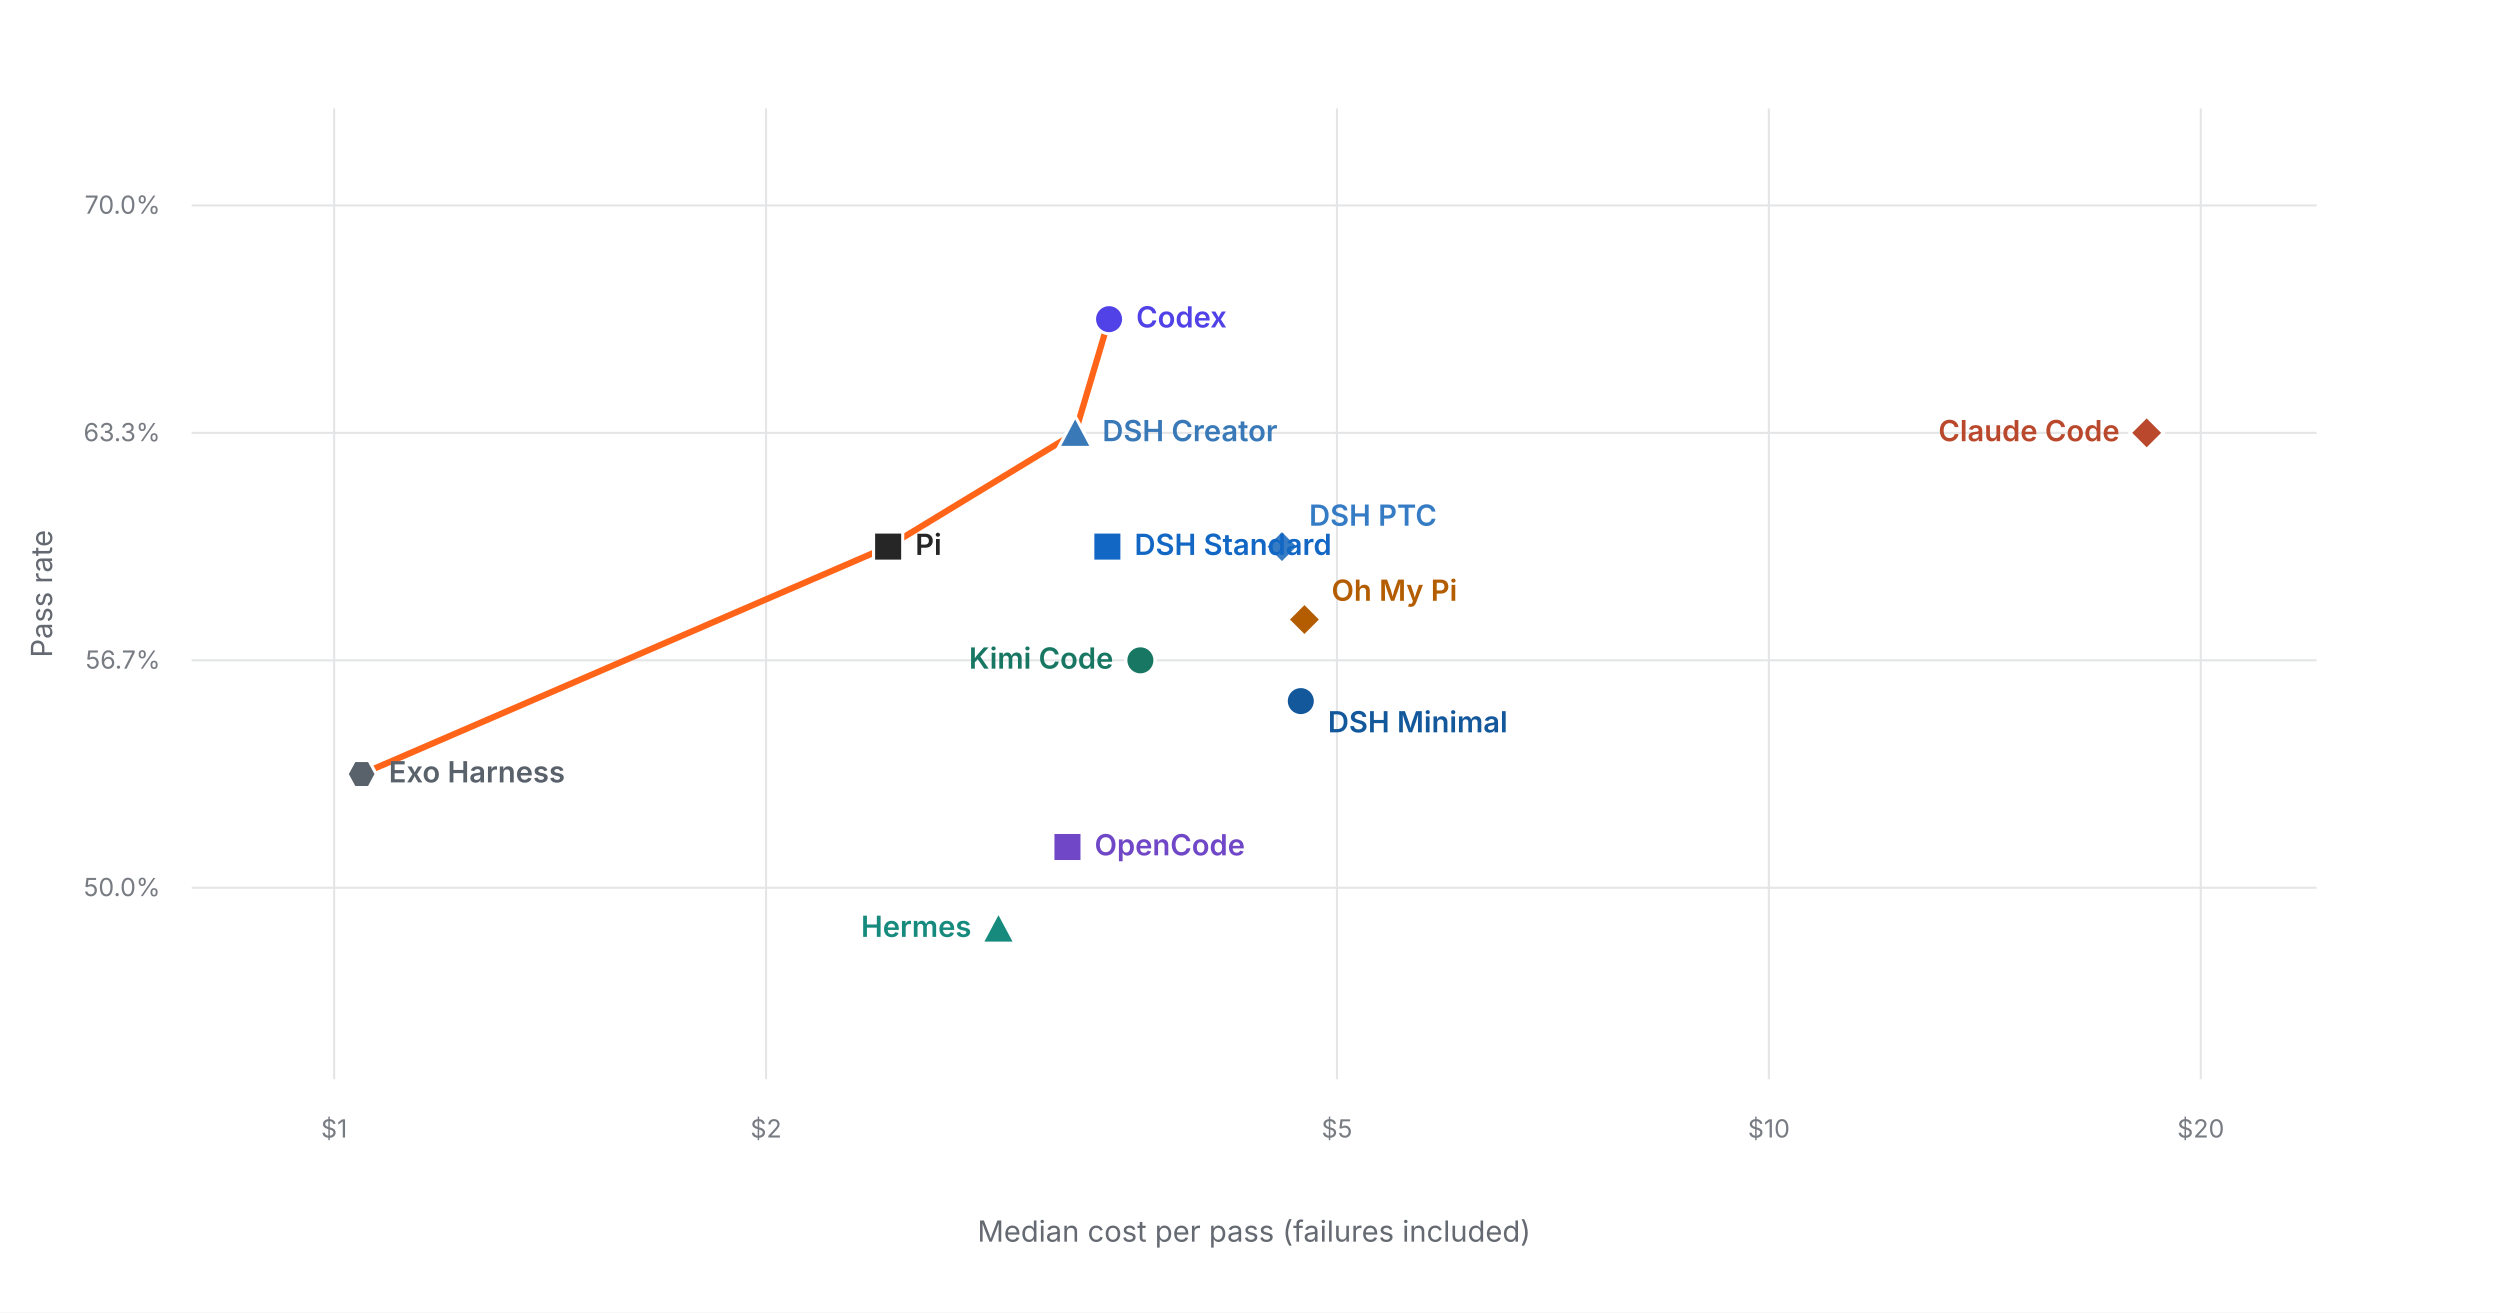
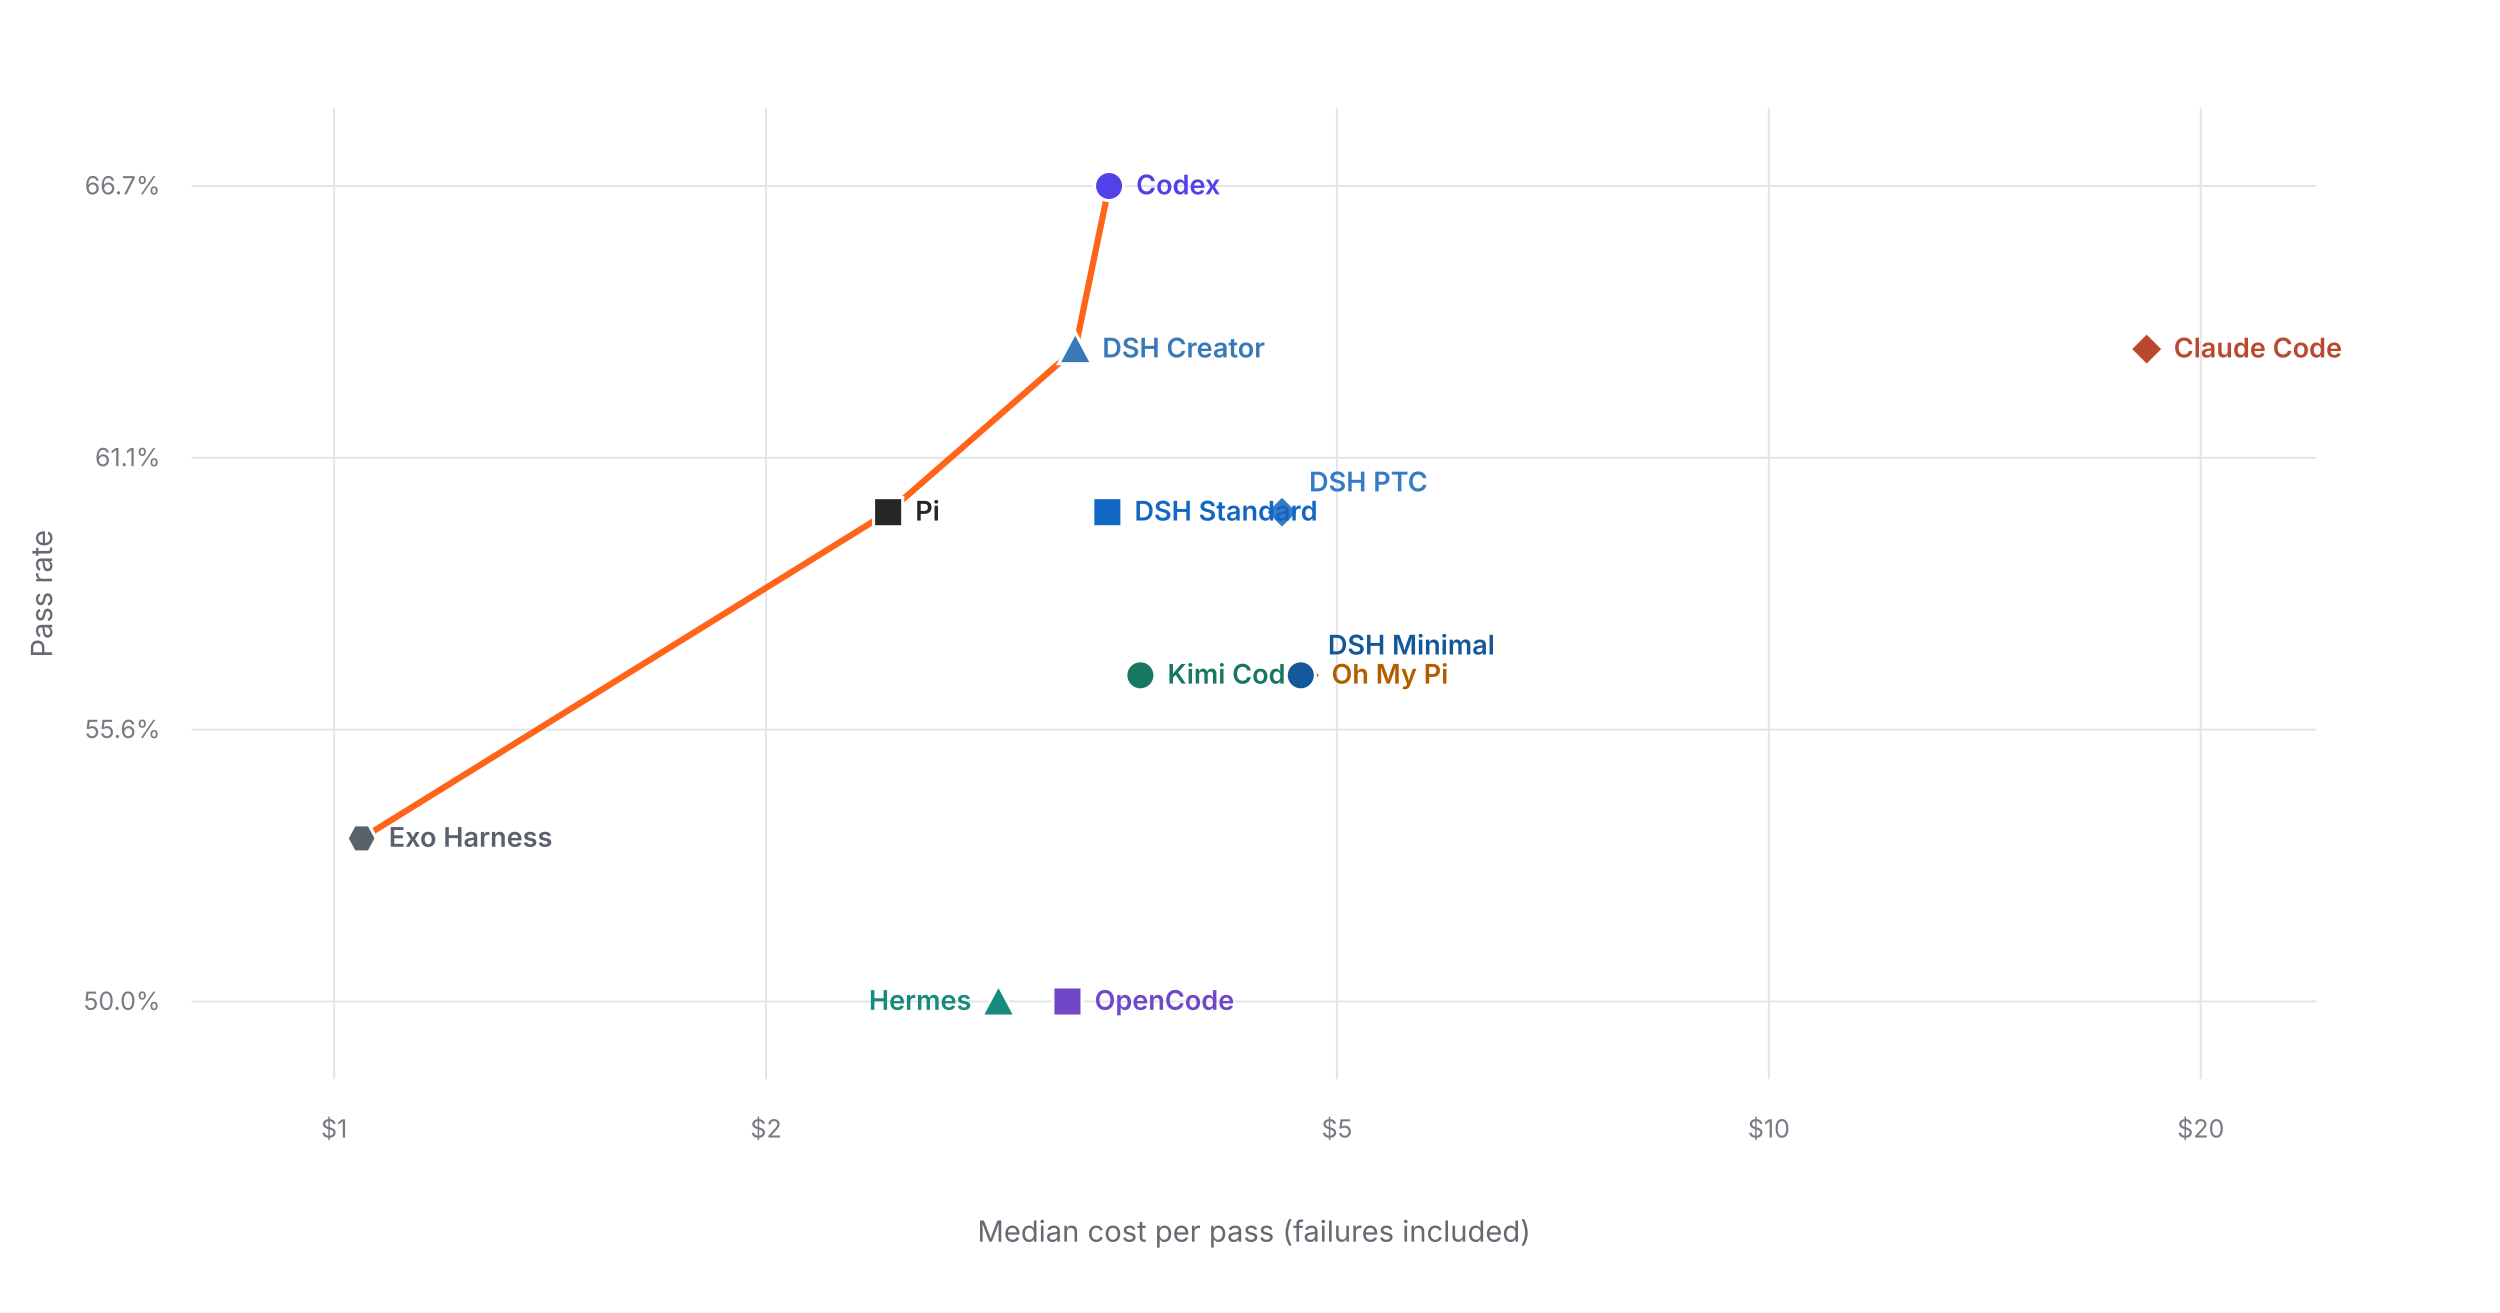
<svg xmlns="http://www.w3.org/2000/svg" width="1200" height="630" viewBox="0 0 1200 630">
  <rect width="1200" height="630" fill="#FFFFFF" />
  <style>
    text{font-family:Inter,ui-sans-serif,system-ui,-apple-system,BlinkMacSystemFont,"Segoe UI",sans-serif}
    .mono{font-family:"SFMono-Regular",Consolas,"Liberation Mono",monospace}
    .grid line{stroke:#E4E5E7;stroke-width:1}.grid text{fill:#777B82;font-size:12px}
-     .point-label{font-size:14px;font-weight:600}
+     .point-label{font-size:13px;font-weight:600}
  </style>
  <g class="grid mono">
    <line x1="160.386" y1="52" x2="160.386" y2="518" />
    <text x="160.386" y="546" text-anchor="middle">$1</text>
    <line x1="367.697" y1="52" x2="367.697" y2="518" />
    <text x="367.697" y="546" text-anchor="middle">$2</text>
    <line x1="641.746" y1="52" x2="641.746" y2="518" />
    <text x="641.746" y="546" text-anchor="middle">$5</text>
    <line x1="849.056" y1="52" x2="849.056" y2="518" />
    <text x="849.056" y="546" text-anchor="middle">$10</text>
    <line x1="1056.367" y1="52" x2="1056.367" y2="518" />
    <text x="1056.367" y="546" text-anchor="middle">$20</text>
-     <line x1="92" y1="426.131" x2="1112" y2="426.131" />
-     <text x="77" y="430.131" text-anchor="end">50.0%</text>
-     <line x1="92" y1="316.954" x2="1112" y2="316.954" />
-     <text x="77" y="320.954" text-anchor="end">56.7%</text>
-     <line x1="92" y1="207.777" x2="1112" y2="207.777" />
-     <text x="77" y="211.777" text-anchor="end">63.3%</text>
-     <line x1="92" y1="98.6" x2="1112" y2="98.6" />
-     <text x="77" y="102.6" text-anchor="end">70.0%</text>
+     <line x1="92" y1="480.72" x2="1112" y2="480.72" />
+     <text x="77" y="484.72" text-anchor="end">50.0%</text>
+     <line x1="92" y1="350.24" x2="1112" y2="350.24" />
+     <text x="77" y="354.24" text-anchor="end">55.6%</text>
+     <line x1="92" y1="219.76" x2="1112" y2="219.76" />
+     <text x="77" y="223.76" text-anchor="end">61.1%</text>
+     <line x1="92" y1="89.28" x2="1112" y2="89.28" />
+     <text x="77" y="93.28" text-anchor="end">66.7%</text>
  </g>
-   <polyline points="173.6,371.543 426.307,262.366 516.1,207.777 532.348,153.189" fill="none" stroke="#FF6418" stroke-width="3" stroke-linejoin="round" stroke-linecap="round" />
+   <polyline points="173.6,402.432 426.307,245.856 516.1,167.568 532.348,89.28" fill="none" stroke="#FF6418" stroke-width="3" stroke-linejoin="round" stroke-linecap="round" />
  <g>
-     <circle cx="532.348" cy="153.189" r="7" fill="#5142E8" stroke="#FFFFFF" stroke-width="1.5" />
-     <text class="point-label" x="545.348" y="157.189" fill="#5142E8" text-anchor="start">Codex</text>
+     <circle cx="532.348" cy="89.28" r="7" fill="#5142E8" stroke="#FFFFFF" stroke-width="1.5" />
+     <text class="point-label" x="545.348" y="93.28" fill="#5142E8" text-anchor="start">Codex</text>
  </g>
  <g>
-     <path d="M 516.1 199.777 L 524.1 214.777 L 508.1 214.777 Z" fill="#3979B8" stroke="#FFFFFF" stroke-width="1.5" />
-     <text class="point-label" x="529.1" y="211.777" fill="#3979B8" text-anchor="start">DSH Creator</text>
+     <path d="M 516.1 159.568 L 524.1 174.568 L 508.1 174.568 Z" fill="#3979B8" stroke="#FFFFFF" stroke-width="1.5" />
+     <text class="point-label" x="529.1" y="171.568" fill="#3979B8" text-anchor="start">DSH Creator</text>
  </g>
  <g>
-     <path d="M 1030.4 199.777 L 1038.4 207.777 L 1030.4 215.777 L 1022.4 207.777 Z" fill="#B9482C" stroke="#FFFFFF" stroke-width="1.5" />
-     <text class="point-label" x="1017.4" y="211.777" fill="#B9482C" text-anchor="end">Claude Code</text>
+     <path d="M 1030.4 159.568 L 1038.4 167.568 L 1030.4 175.568 L 1022.4 167.568 Z" fill="#B9482C" stroke="#FFFFFF" stroke-width="1.5" />
+     <text class="point-label" x="1043.4" y="171.568" fill="#B9482C" text-anchor="start">Claude Code</text>
  </g>
  <g>
-     <rect x="419.307" y="255.366" width="14" height="14" fill="#262626" stroke="#FFFFFF" stroke-width="1.5" />
-     <text class="point-label" x="439.307" y="266.366" fill="#262626" text-anchor="start">Pi</text>
+     <rect x="419.307" y="238.856" width="14" height="14" fill="#262626" stroke="#FFFFFF" stroke-width="1.5" />
+     <text class="point-label" x="439.307" y="249.856" fill="#262626" text-anchor="start">Pi</text>
  </g>
  <g>
-     <path d="M 615.338 254.366 L 623.338 262.366 L 615.338 270.366 L 607.338 262.366 Z" fill="#357CC5" stroke="#FFFFFF" stroke-width="1.5" />
-     <text class="point-label" x="628.338" y="252.366" fill="#357CC5" text-anchor="start">DSH PTC</text>
+     <path d="M 615.338 237.856 L 623.338 245.856 L 615.338 253.856 L 607.338 245.856 Z" fill="#357CC5" stroke="#FFFFFF" stroke-width="1.5" />
+     <text class="point-label" x="628.338" y="235.856" fill="#357CC5" text-anchor="start">DSH PTC</text>
  </g>
  <g>
-     <rect x="524.536" y="255.366" width="14" height="14" fill="#1267C4" stroke="#FFFFFF" stroke-width="1.5" />
-     <text class="point-label" x="544.536" y="266.366" fill="#1267C4" text-anchor="start">DSH Standard</text>
+     <rect x="524.536" y="238.856" width="14" height="14" fill="#1267C4" stroke="#FFFFFF" stroke-width="1.5" />
+     <text class="point-label" x="544.536" y="249.856" fill="#1267C4" text-anchor="start">DSH Standard</text>
  </g>
  <g>
-     <path d="M 626.124 289.382 L 634.124 297.382 L 626.124 305.382 L 618.124 297.382 Z" fill="#B35C00" stroke="#FFFFFF" stroke-width="1.5" />
-     <text class="point-label" x="639.124" y="288.382" fill="#B35C00" text-anchor="start">Oh My Pi</text>
+     <path d="M 626.124 316.144 L 634.124 324.144 L 626.124 332.144 L 618.124 324.144 Z" fill="#B35C00" stroke="#FFFFFF" stroke-width="1.5" />
+     <text class="point-label" x="639.124" y="328.144" fill="#B35C00" text-anchor="start">Oh My Pi</text>
  </g>
  <g>
-     <circle cx="547.382" cy="316.954" r="7" fill="#187763" stroke="#FFFFFF" stroke-width="1.5" />
-     <text class="point-label" x="534.382" y="320.954" fill="#187763" text-anchor="end">Kimi Code</text>
+     <circle cx="547.382" cy="324.144" r="7" fill="#187763" stroke="#FFFFFF" stroke-width="1.5" />
+     <text class="point-label" x="560.382" y="328.144" fill="#187763" text-anchor="start">Kimi Code</text>
  </g>
  <g>
-     <circle cx="624.38" cy="336.526" r="7" fill="#14589C" stroke="#FFFFFF" stroke-width="1.5" />
-     <text class="point-label" x="637.38" y="351.526" fill="#14589C" text-anchor="start">DSH Minimal</text>
+     <circle cx="624.38" cy="324.144" r="7" fill="#14589C" stroke="#FFFFFF" stroke-width="1.5" />
+     <text class="point-label" x="637.38" y="314.144" fill="#14589C" text-anchor="start">DSH Minimal</text>
  </g>
  <g>
-     <path d="M 166.6 371.543 L 170.1 365.043 L 177.1 365.043 L 180.6 371.543 L 177.1 378.043 L 170.1 378.043 Z" fill="#59616B" stroke="#FFFFFF" stroke-width="1.5" />
-     <text class="point-label" x="186.6" y="375.543" fill="#59616B" text-anchor="start">Exo Harness</text>
+     <path d="M 166.6 402.432 L 170.1 395.932 L 177.1 395.932 L 180.6 402.432 L 177.1 408.932 L 170.1 408.932 Z" fill="#59616B" stroke="#FFFFFF" stroke-width="1.5" />
+     <text class="point-label" x="186.6" y="406.432" fill="#59616B" text-anchor="start">Exo Harness</text>
  </g>
  <g>
-     <rect x="505.384" y="399.559" width="14" height="14" fill="#7047C7" stroke="#FFFFFF" stroke-width="1.5" />
-     <text class="point-label" x="525.384" y="410.559" fill="#7047C7" text-anchor="start">OpenCode</text>
+     <rect x="505.384" y="473.72" width="14" height="14" fill="#7047C7" stroke="#FFFFFF" stroke-width="1.5" />
+     <text class="point-label" x="525.384" y="484.72" fill="#7047C7" text-anchor="start">OpenCode</text>
  </g>
  <g>
-     <path d="M 479.269 437.703 L 487.269 452.703 L 471.269 452.703 Z" fill="#168A7D" stroke="#FFFFFF" stroke-width="1.5" />
-     <text class="point-label" x="466.269" y="449.703" fill="#168A7D" text-anchor="end">Hermes</text>
+     <path d="M 479.269 472.72 L 487.269 487.72 L 471.269 487.72 Z" fill="#168A7D" stroke="#FFFFFF" stroke-width="1.5" />
+     <text class="point-label" x="466.269" y="484.72" fill="#168A7D" text-anchor="end">Hermes</text>
  </g>
  <text x="602" y="596" fill="#656A72" text-anchor="middle" font-size="14">Median cost per pass (failures included)</text>
  <text x="25" y="285" fill="#656A72" text-anchor="middle" font-size="14" transform="rotate(-90 25 285)">Pass rate</text>
</svg>
